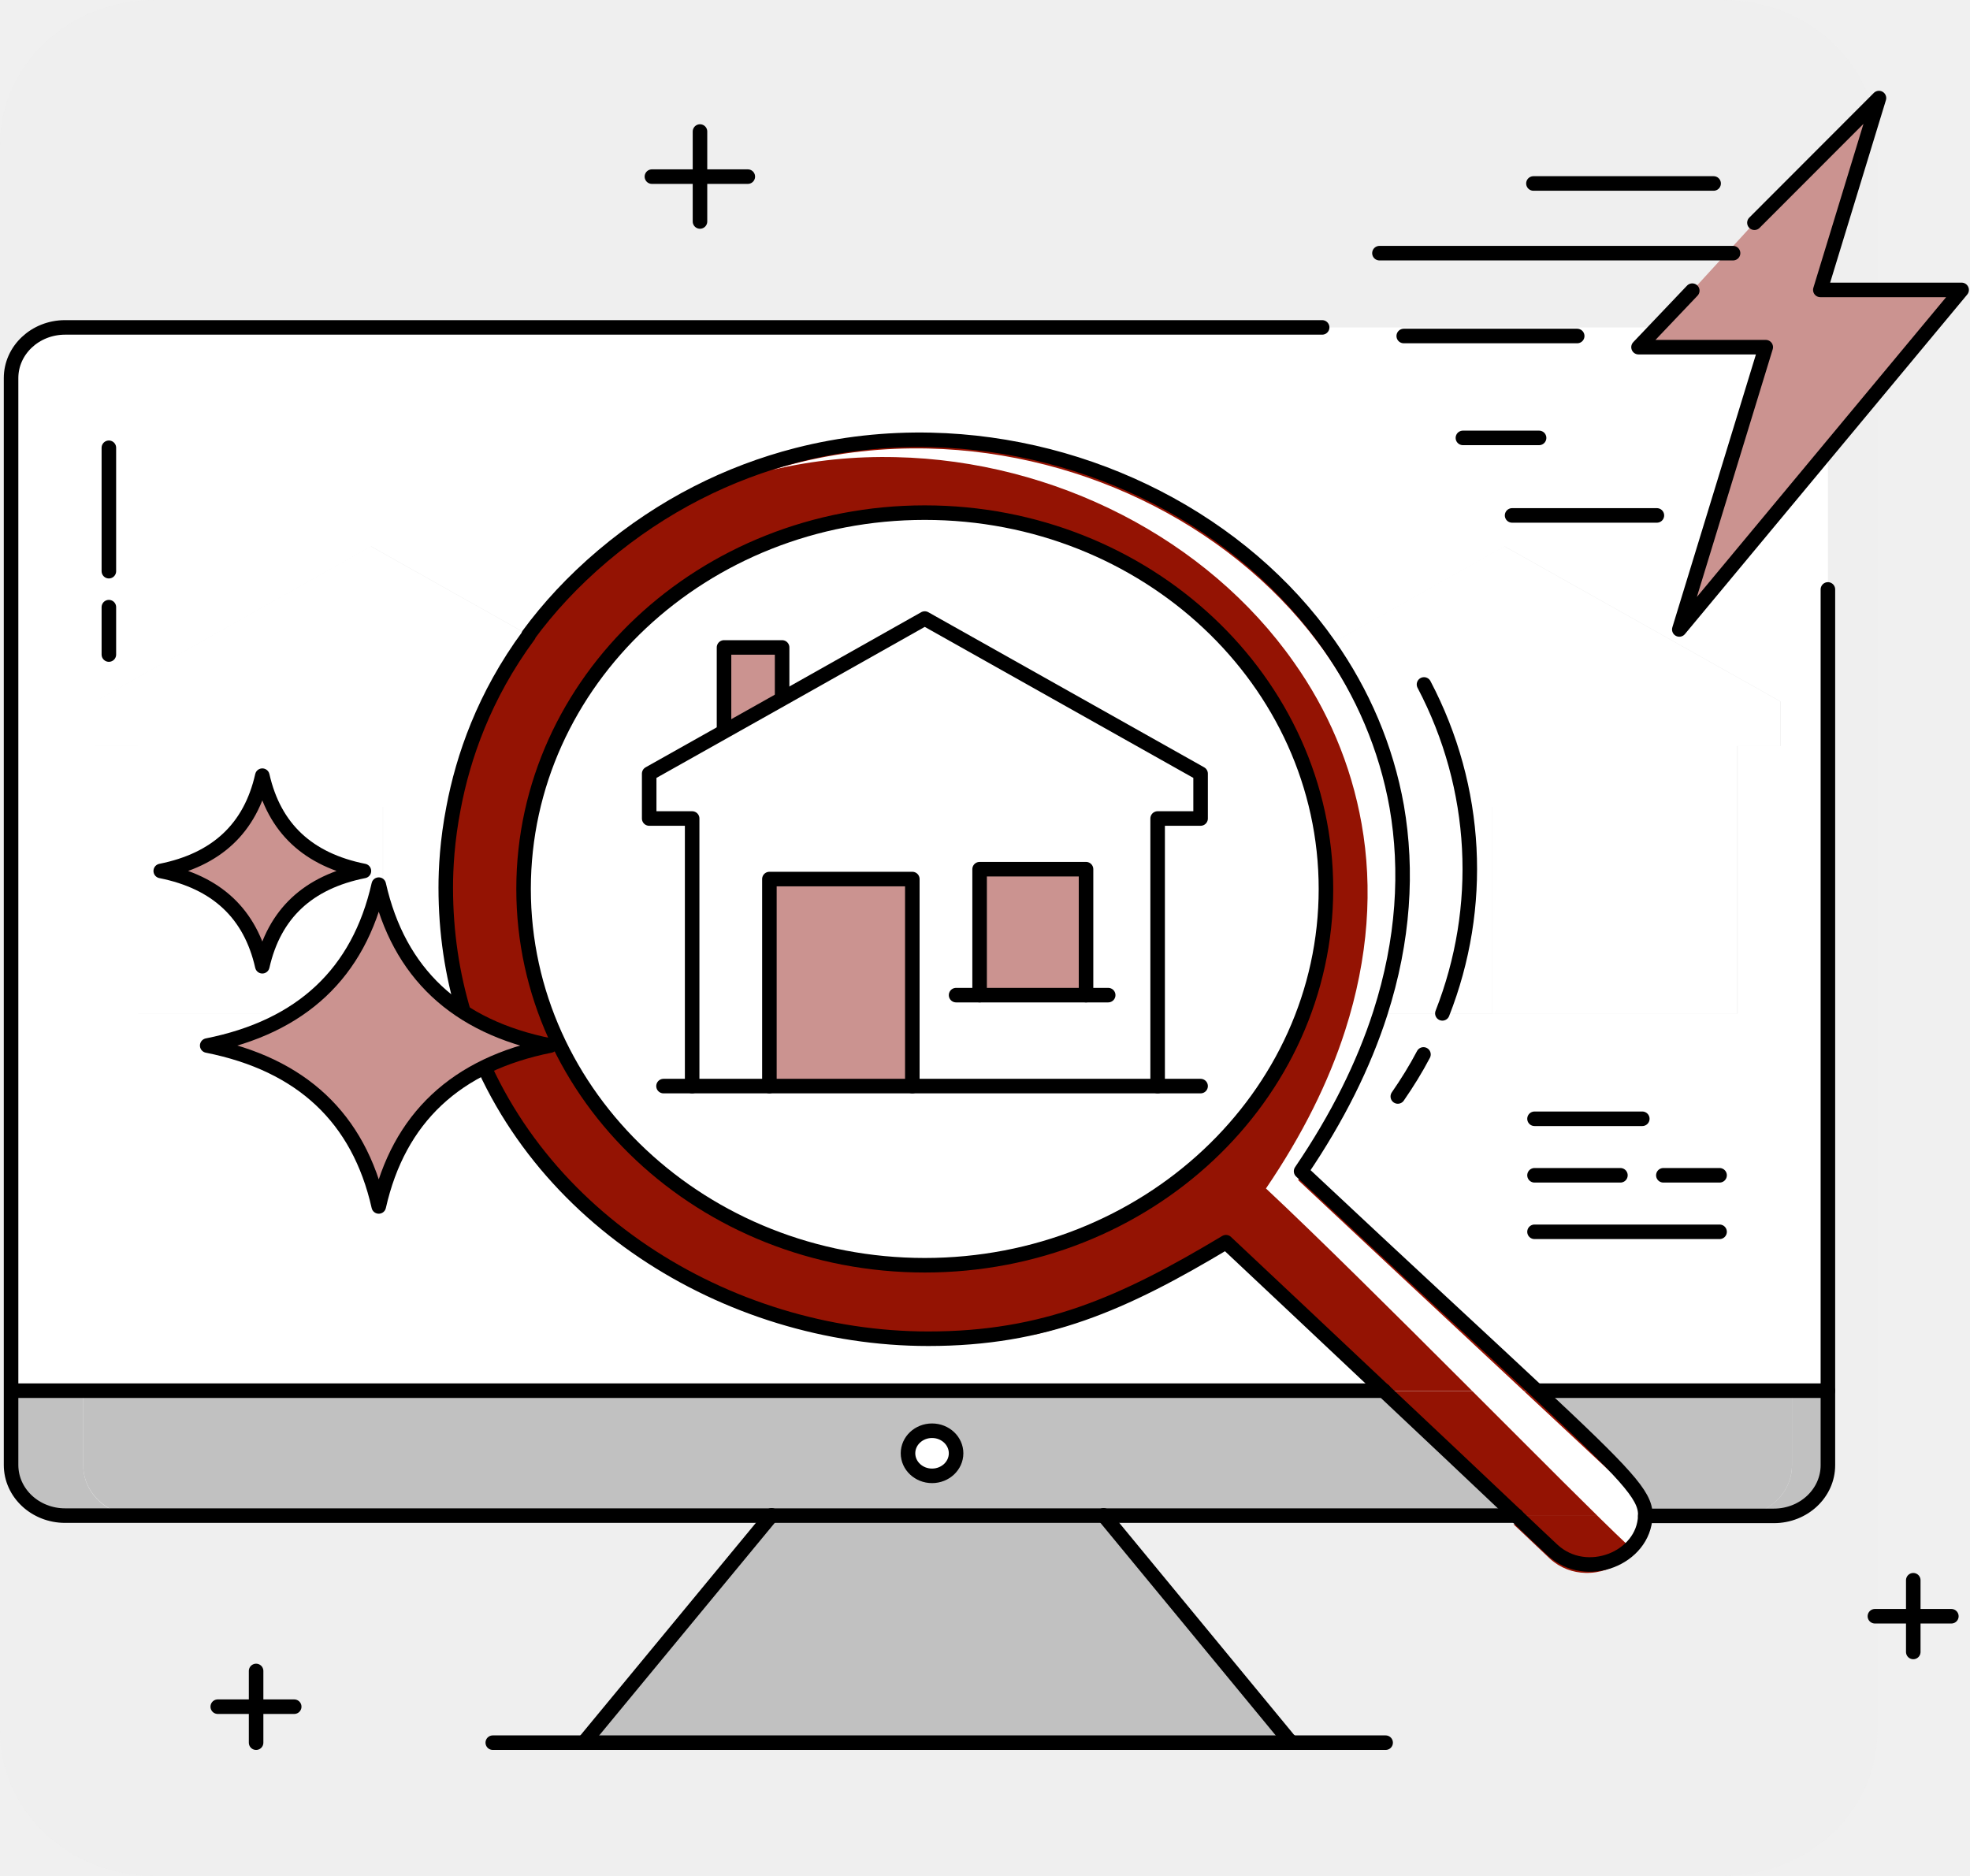
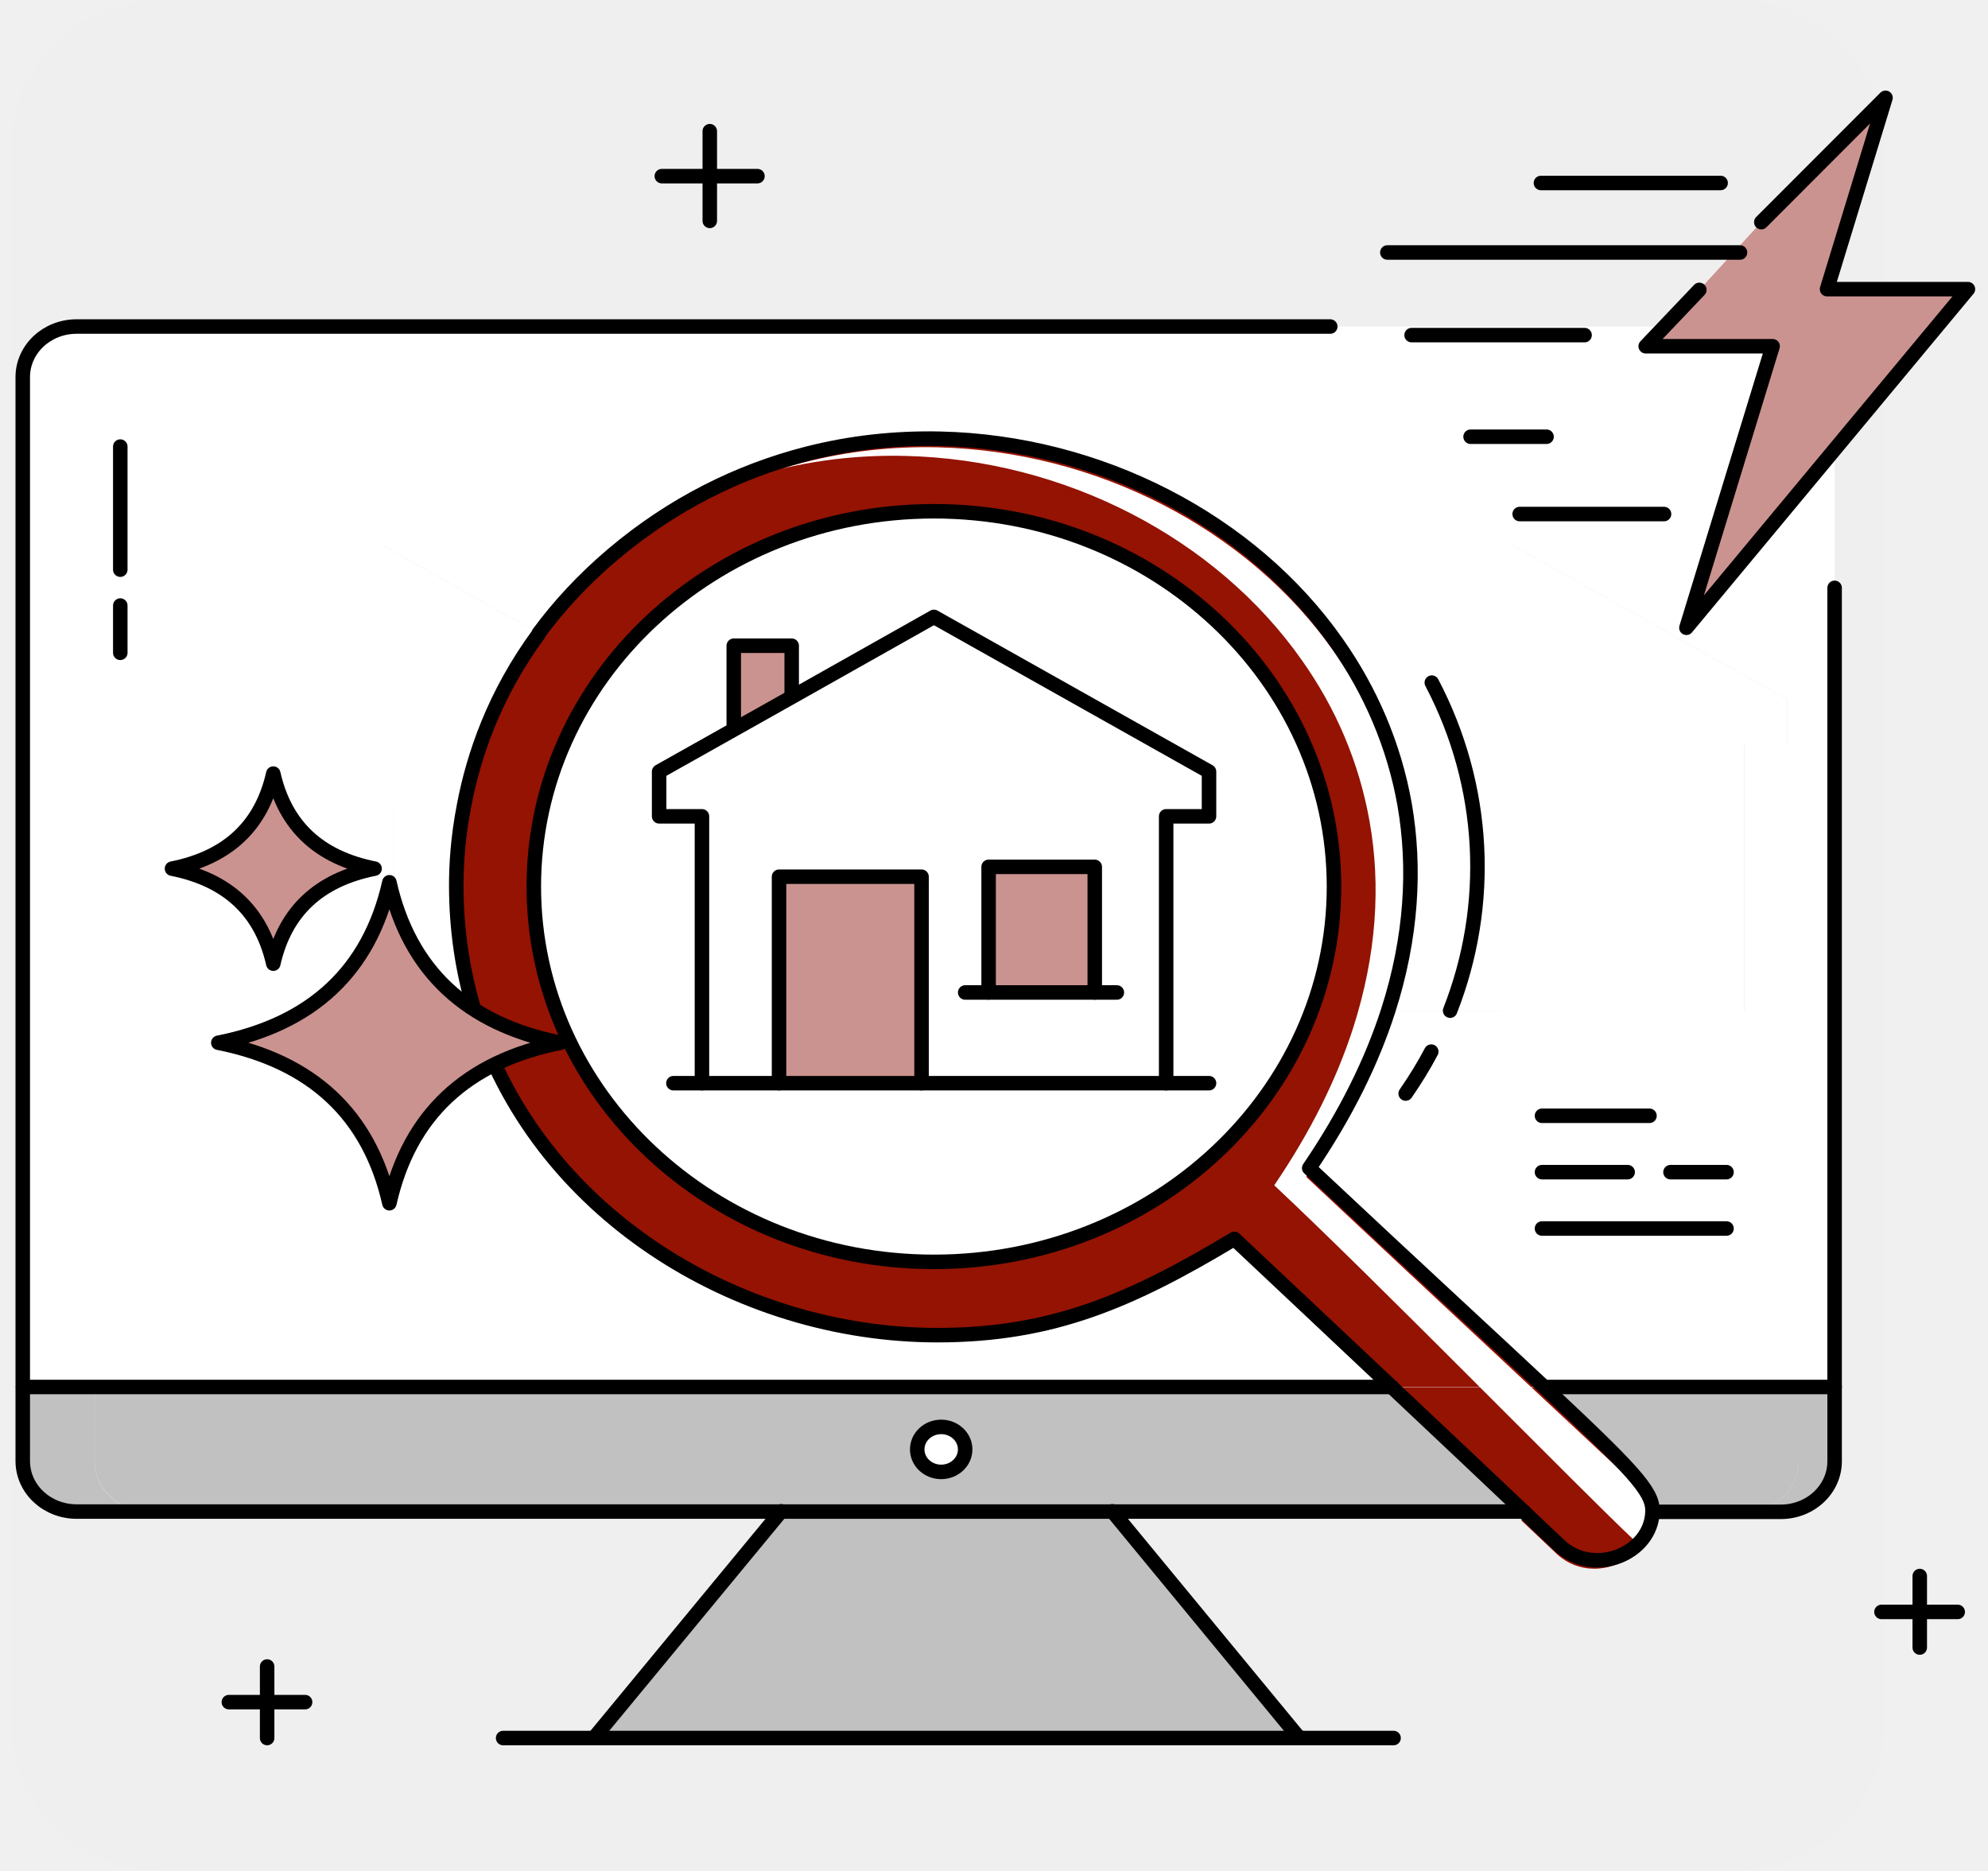
- <svg xmlns="http://www.w3.org/2000/svg" width="84" height="80" viewBox="0 0 84 80" fill="none">
+ <svg xmlns="http://www.w3.org/2000/svg" width="85" height="80" viewBox="0 0 85 80" fill="none">
  <g clip-path="url(#clip0_281_15302)">
-     <path opacity="0.5" d="M73.471 0H6.578C2.945 0 0 2.763 0 6.17V73.829C0 77.237 2.945 80 6.578 80H73.471C77.104 80 80.049 77.237 80.049 73.829V6.17C80.049 2.763 77.104 0 73.471 0Z" fill="#EDEDED" />
-     <path d="M47.069 64.633L54.936 74.175H28.211H25.009L32.888 64.633H47.069Z" fill="#C1C1C1" />
-     <path d="M77.941 59.306V62.483C77.941 63.672 76.915 64.644 75.637 64.644H74.105C75.372 64.644 76.409 63.682 76.409 62.483V59.306H77.941Z" fill="#C1C1C1" />
-     <path d="M75.637 13.973C76.904 13.973 77.941 14.934 77.941 16.134V59.316H65.534C63.322 57.252 60.12 54.302 55.489 49.958C57.056 47.656 58.162 45.409 58.864 43.226H74.093V31.814H75.925V29.912L64.163 23.299L56.687 27.502C53.001 22.24 46.504 18.911 39.719 18.76C37.818 18.717 35.895 18.922 34.005 19.408C31.102 20.154 28.28 21.548 25.735 23.698C24.444 24.79 23.396 25.925 22.555 27.081L15.828 23.299L4.066 29.912V31.814H5.898V43.226H19.813C22.405 51.806 31.033 57.08 39.604 57.08C44.557 57.08 47.921 55.599 52.298 52.962C54.164 54.713 56.595 57.004 59.037 59.306H0.484V16.123C0.484 14.934 1.509 13.962 2.788 13.962H75.648L75.637 13.973Z" fill="white" />
-     <path d="M65.534 59.306C69.324 62.85 70.165 63.758 70.165 64.579C70.165 64.601 70.165 64.622 70.165 64.644H64.67C62.965 63.034 60.996 61.164 59.026 59.316H65.546L65.534 59.306Z" fill="#941303" />
-     <path d="M66.49 33.975H66.295V39.346H66.49V33.975Z" fill="#CB9390" />
-     <path d="M65.534 59.306H76.409V62.483C76.409 63.672 75.383 64.644 74.105 64.644H70.153C70.153 64.644 70.153 64.601 70.153 64.579C70.153 63.758 69.324 62.85 65.523 59.306H65.534Z" fill="#C1C1C1" />
-     <path d="M64.659 64.633H70.154C70.096 66.438 67.642 67.421 66.202 66.092C65.719 65.638 65.2 65.152 64.659 64.633ZM22.325 37.909C22.325 46.77 29.985 53.956 39.431 53.956C48.877 53.956 56.538 46.77 56.538 37.909C56.538 29.048 48.877 21.861 39.431 21.861C29.985 21.861 22.325 29.048 22.325 37.909ZM55.478 49.947C60.109 54.291 63.322 57.242 65.523 59.306H59.003C56.561 57.004 54.13 54.713 52.264 52.962C47.886 55.588 44.523 57.08 39.569 57.08C30.999 57.08 22.371 51.806 19.779 43.226C19.272 41.551 18.996 39.757 18.996 37.844C18.996 37.034 19.053 35.845 19.33 34.429C19.733 32.3 20.62 29.674 22.532 27.081C23.373 25.935 24.421 24.79 25.712 23.698C28.257 21.548 31.079 20.154 33.982 19.408C35.872 18.922 37.795 18.717 39.696 18.76C46.481 18.911 52.978 22.24 56.664 27.502C58.093 29.534 59.106 31.868 59.556 34.397C60.028 37.12 59.855 40.092 58.853 43.215C58.15 45.398 57.044 47.645 55.478 49.947Z" fill="#941303" />
-     <path d="M50.766 53.686C48.347 55.145 46.228 56.248 43.993 56.939C46.423 56.388 48.612 55.372 51.066 53.956C50.962 53.87 50.87 53.773 50.778 53.686H50.766ZM64.532 65.001C64.659 65.12 64.797 65.249 64.924 65.368C65.327 65.746 65.707 66.114 66.076 66.46C66.525 66.87 67.066 67.065 67.608 67.076C68.806 67.108 69.992 66.243 70.027 65.001H64.532Z" fill="#941303" />
-     <path d="M70.015 64.007C70.257 64.763 70.015 65.368 69.359 65.844C67.17 63.801 58.346 54.767 53.98 50.682C55.547 48.38 56.653 46.133 57.355 43.95C58.358 40.827 58.542 37.855 58.058 35.132C57.609 32.592 56.607 30.269 55.167 28.237C51.48 22.985 44.983 19.646 38.199 19.495C36.448 19.452 34.685 19.625 32.946 20.035C33.245 19.938 33.556 19.851 33.856 19.776C35.745 19.29 37.669 19.084 39.569 19.127C46.354 19.279 52.851 22.607 56.538 27.87C57.966 29.912 58.98 32.236 59.429 34.775C59.901 37.498 59.728 40.47 58.726 43.593C58.024 45.776 56.918 48.024 55.351 50.325C59.982 54.67 67.804 61.953 70.004 64.017L70.015 64.007Z" fill="white" />
-     <path d="M43.348 53.87C42.057 54.162 40.71 54.324 39.316 54.324C29.87 54.324 22.209 47.138 22.209 38.266C22.209 31.177 27.117 25.157 33.913 23.029C35.618 22.499 37.427 22.207 39.316 22.207C48.762 22.207 56.434 29.393 56.434 38.266C56.434 45.83 50.858 52.173 43.348 53.87Z" fill="#941303" />
-     <path d="M56.422 38.266C56.422 45.83 50.847 52.173 43.336 53.87C42.046 54.162 40.698 54.324 39.304 54.324C29.858 54.324 22.198 47.138 22.198 38.266C22.198 31.177 27.105 25.157 33.902 23.029C35.607 22.499 37.415 22.207 39.304 22.207C48.75 22.207 56.422 29.393 56.422 38.266Z" fill="#941303" />
-     <path d="M59.556 34.397H63.622V43.215H58.853C59.855 40.092 60.039 37.12 59.556 34.397Z" fill="white" />
-     <path d="M56.664 27.502L64.14 23.299L75.902 29.912V31.814H74.07V43.226H63.622V34.408H59.556C59.106 31.868 58.104 29.545 56.664 27.513V27.502ZM29.513 46.316H49.372V34.905H51.204V33.003L39.443 26.389L33.372 29.804L33.349 29.772V27.61H30.872V31.09L30.93 31.177L27.681 33.003V34.905H29.513V46.316ZM39.431 21.861C48.877 21.861 56.538 29.048 56.538 37.909C56.538 46.77 48.877 53.956 39.431 53.956C29.985 53.956 22.325 46.77 22.325 37.909C22.325 29.048 29.985 21.861 39.431 21.861Z" fill="white" />
-     <path d="M41.77 42.437H46.308V37.066H41.77V42.437ZM51.193 32.992V34.894H49.361V46.306H38.901V37.487H32.796V46.306H29.501V34.894H27.67V32.992L30.918 31.166L33.36 29.793L39.431 26.378L51.193 32.992Z" fill="white" />
-     <path d="M39.742 62.937C40.307 62.937 40.767 62.504 40.767 61.975C40.767 61.445 40.307 61.013 39.742 61.013C39.178 61.013 38.717 61.445 38.717 61.975C38.717 62.504 39.178 62.937 39.742 62.937ZM59.014 59.306C60.984 61.164 62.954 63.023 64.659 64.633H5.852C4.585 64.633 3.548 63.672 3.548 62.472V59.295H59.014V59.306Z" fill="#C1C1C1" />
-     <path d="M46.308 37.066H41.77V42.437H46.308V37.066Z" fill="#CB9390" />
-     <path d="M39.742 62.937C40.308 62.937 40.767 62.506 40.767 61.975C40.767 61.444 40.308 61.013 39.742 61.013C39.176 61.013 38.717 61.444 38.717 61.975C38.717 62.506 39.176 62.937 39.742 62.937Z" fill="white" />
-     <path d="M38.913 37.487H32.807V46.306H38.913V37.487Z" fill="#CB9390" />
-     <path d="M33.349 29.772L33.372 29.793L30.93 31.166L30.872 31.09V27.61H33.349V29.772Z" fill="#CB9390" />
-     <path d="M22.532 27.081C20.631 29.674 19.733 32.3 19.33 34.429L19.191 34.408H16.323V43.226H5.875V31.814H4.043V29.912L15.805 23.299L22.532 27.081Z" fill="white" />
-     <path d="M19.007 37.833C19.007 39.746 19.284 41.54 19.79 43.215H16.335V34.397H19.203L19.341 34.419C19.065 35.834 19.007 37.023 19.007 37.833Z" fill="white" />
-     <path d="M3.548 62.483C3.548 63.672 4.573 64.644 5.852 64.644H2.787C1.52 64.644 0.484 63.682 0.484 62.483V59.306H3.548V62.483Z" fill="#C1C1C1" />
-     <path d="M77.941 25.136V62.483C77.941 63.672 76.915 64.644 75.637 64.644H70.154" stroke="black" stroke-width="0.62" stroke-linecap="round" stroke-linejoin="round" />
-     <path d="M64.659 64.633H2.776C1.509 64.633 0.472 63.672 0.472 62.472V16.123C0.472 14.934 1.498 13.962 2.776 13.962H56.376" stroke="black" stroke-width="0.62" stroke-linecap="round" stroke-linejoin="round" />
-     <path d="M65.534 59.306H76.409H77.941" stroke="black" stroke-width="0.62" stroke-linecap="round" stroke-linejoin="round" />
-     <path d="M0.484 59.306H3.548H59.014" stroke="black" stroke-width="0.62" stroke-linecap="round" stroke-linejoin="round" />
-     <path d="M32.9 64.622L32.888 64.633L25.009 74.175L24.963 74.229" stroke="black" stroke-width="0.62" stroke-linecap="round" stroke-linejoin="round" />
-     <path d="M47.057 64.622L47.069 64.633L54.936 74.175L54.994 74.229" stroke="black" stroke-width="0.62" stroke-linecap="round" stroke-linejoin="round" />
-     <path d="M22.325 37.909C22.325 46.77 29.985 53.956 39.431 53.956C48.877 53.956 56.538 46.77 56.538 37.909C56.538 29.048 48.877 21.861 39.431 21.861C29.985 21.861 22.325 29.048 22.325 37.909Z" stroke="black" stroke-width="0.62" stroke-linecap="round" stroke-linejoin="round" />
-     <path d="M22.532 27.081C23.373 25.935 24.421 24.79 25.711 23.698C28.257 21.548 31.079 20.154 33.982 19.408C35.872 18.922 37.795 18.717 39.696 18.76C46.481 18.911 52.978 22.24 56.664 27.502C58.093 29.534 59.106 31.868 59.556 34.397C60.028 37.12 59.855 40.092 58.853 43.215C58.15 45.398 57.044 47.645 55.478 49.947C60.109 54.291 63.322 57.242 65.523 59.306C69.313 62.85 70.154 63.758 70.154 64.579C70.154 64.601 70.154 64.622 70.154 64.644C70.096 66.449 67.642 67.432 66.202 66.103C65.719 65.649 65.2 65.163 64.659 64.644C62.954 63.034 60.984 61.164 59.014 59.316C56.572 57.015 54.142 54.724 52.275 52.973C47.898 55.599 44.534 57.09 39.581 57.09C31.01 57.09 22.382 51.817 19.79 43.236C19.284 41.562 19.007 39.768 19.007 37.855C19.007 37.044 19.065 35.856 19.341 34.44C19.744 32.311 20.631 29.685 22.544 27.092L22.532 27.081Z" stroke="black" stroke-width="0.62" stroke-linecap="round" stroke-linejoin="round" />
-     <path d="M29.513 46.316V34.905H27.681V32.992L30.93 31.166L33.372 29.793L39.431 26.378L51.193 32.992V34.905H49.361V46.316" stroke="black" stroke-width="0.62" stroke-linecap="round" stroke-linejoin="round" />
-     <path d="M32.807 46.316V37.487H38.901V46.316" stroke="black" stroke-width="0.62" stroke-linecap="round" stroke-linejoin="round" />
-     <path d="M41.77 42.437V37.066H46.308V42.437" stroke="black" stroke-width="0.62" stroke-linecap="round" stroke-linejoin="round" />
-     <path d="M40.767 42.437H41.77H46.308H47.253" stroke="black" stroke-width="0.62" stroke-linecap="round" stroke-linejoin="round" />
-     <path d="M30.872 31.09V27.61H33.349V29.772" stroke="black" stroke-width="0.62" stroke-linecap="round" stroke-linejoin="round" />
-     <path d="M28.292 46.316H29.513H32.807H38.901H49.361H51.193" stroke="black" stroke-width="0.62" stroke-linecap="round" stroke-linejoin="round" />
-     <path d="M39.742 62.937C40.308 62.937 40.767 62.506 40.767 61.975C40.767 61.444 40.308 61.013 39.742 61.013C39.176 61.013 38.717 61.444 38.717 61.975C38.717 62.506 39.176 62.937 39.742 62.937Z" stroke="black" stroke-width="0.62" stroke-linecap="round" stroke-linejoin="round" />
-     <path d="M81.581 67.389V70.447" stroke="black" stroke-width="0.62" stroke-linecap="round" stroke-linejoin="round" />
-     <path d="M83.205 68.924H79.945" stroke="black" stroke-width="0.62" stroke-linecap="round" stroke-linejoin="round" />
-     <path d="M10.92 71.258V74.316" stroke="black" stroke-width="0.62" stroke-linecap="round" stroke-linejoin="round" />
-     <path d="M12.545 72.781H9.285" stroke="black" stroke-width="0.62" stroke-linecap="round" stroke-linejoin="round" />
-     <path d="M29.847 5.609V9.445" stroke="black" stroke-width="0.62" stroke-linecap="round" stroke-linejoin="round" />
-     <path d="M31.886 7.532H27.797" stroke="black" stroke-width="0.62" stroke-linecap="round" stroke-linejoin="round" />
-     <path d="M4.642 25.892V27.913" stroke="black" stroke-width="0.62" stroke-linecap="round" stroke-linejoin="round" />
-     <path d="M4.642 19.095V24.358" stroke="black" stroke-width="0.62" stroke-linecap="round" stroke-linejoin="round" />
-     <path d="M21.012 74.316H59.083" stroke="black" stroke-width="0.62" stroke-linecap="round" stroke-linejoin="round" />
-     <path d="M15.517 37.142C13.132 37.617 11.692 38.968 11.185 41.205C10.679 38.968 9.239 37.617 6.854 37.142C9.239 36.666 10.679 35.315 11.185 33.078C11.692 35.315 13.132 36.666 15.517 37.142Z" fill="#CB9390" />
-     <path d="M23.465 44.587C19.445 45.387 17.003 47.678 16.15 51.449C15.298 47.678 12.856 45.387 8.835 44.587C12.856 43.788 15.298 41.497 16.15 37.725C17.003 41.497 19.445 43.788 23.465 44.587Z" fill="#CB9390" />
-     <path d="M74.808 9.499L80.118 4.182L77.618 12.363H83.643L71.605 26.843L75.291 14.805H69.866L72.158 12.395" fill="#CB9390" />
-     <path d="M74.808 9.499L80.118 4.182L77.618 12.363H83.643L71.605 26.843L75.291 14.805H69.866L72.158 12.395" stroke="black" stroke-width="0.62" stroke-linecap="round" stroke-linejoin="round" />
-     <path d="M73.897 10.796H58.819" stroke="black" stroke-width="0.62" stroke-linecap="round" stroke-linejoin="round" />
-     <path d="M73.068 7.824H65.385" stroke="black" stroke-width="0.62" stroke-linecap="round" stroke-linejoin="round" />
-     <path d="M67.251 14.329H59.855" stroke="black" stroke-width="0.62" stroke-linecap="round" stroke-linejoin="round" />
-     <path d="M65.626 18.674H62.378" stroke="black" stroke-width="0.62" stroke-linecap="round" stroke-linejoin="round" />
-     <path d="M70.649 21.98H64.475" stroke="black" stroke-width="0.62" stroke-linecap="round" stroke-linejoin="round" />
-     <path d="M15.517 37.142C13.132 37.617 11.692 38.968 11.185 41.205C10.679 38.968 9.239 37.617 6.854 37.142C9.239 36.666 10.679 35.315 11.185 33.078C11.692 35.315 13.132 36.666 15.517 37.142Z" stroke="black" stroke-width="0.62" stroke-linecap="round" stroke-linejoin="round" />
-     <path d="M23.465 44.587C19.445 45.387 17.003 47.678 16.15 51.449C15.298 47.678 12.856 45.387 8.835 44.587C12.856 43.788 15.298 41.497 16.15 37.725C17.003 41.497 19.445 43.788 23.465 44.587Z" stroke="black" stroke-width="0.62" stroke-linecap="round" stroke-linejoin="round" />
-     <path d="M60.696 44.966C60.374 45.581 60.005 46.176 59.602 46.759" stroke="black" stroke-width="0.62" stroke-linecap="round" stroke-linejoin="round" />
-     <path d="M60.719 29.188C63.046 33.619 63.276 38.698 61.502 43.215" stroke="black" stroke-width="0.62" stroke-linecap="round" stroke-linejoin="round" />
-     <path d="M65.431 47.71H70.027" stroke="black" stroke-width="0.62" stroke-linecap="round" stroke-linejoin="round" />
-     <path d="M70.925 50.12H73.322" stroke="black" stroke-width="0.62" stroke-linecap="round" stroke-linejoin="round" />
-     <path d="M65.431 50.12H69.094" stroke="black" stroke-width="0.62" stroke-linecap="round" stroke-linejoin="round" />
-     <path d="M65.431 52.53H73.322" stroke="black" stroke-width="0.62" stroke-linecap="round" stroke-linejoin="round" />
+     <path opacity="0.5" d="M73.971 0H7.078C3.445 0 0.5 2.763 0.5 6.17V73.829C0.5 77.237 3.445 80 7.078 80H73.971C77.604 80 80.549 77.237 80.549 73.829V6.17C80.549 2.763 77.604 0 73.971 0Z" fill="#EDEDED" />
+     <path d="M47.57 64.633L55.437 74.175H28.712H25.51L33.389 64.633H47.57Z" fill="#C1C1C1" />
+     <path d="M78.442 59.306V62.483C78.442 63.672 77.416 64.644 76.138 64.644H74.606C75.873 64.644 76.909 63.682 76.909 62.483V59.306H78.442Z" fill="#C1C1C1" />
+     <path d="M76.137 13.973C77.405 13.973 78.441 14.934 78.441 16.134V59.316H66.035C63.823 57.252 60.621 54.302 55.99 49.958C57.556 47.656 58.662 45.409 59.365 43.226H74.594V31.814H76.425V29.912L64.664 23.299L57.188 27.502C53.502 22.24 47.005 18.911 40.22 18.76C38.319 18.717 36.395 18.922 34.506 19.408C31.603 20.154 28.781 21.548 26.235 23.698C24.945 24.79 23.897 25.925 23.056 27.081L16.328 23.299L4.567 29.912V31.814H6.399V43.226H20.314C22.906 51.806 31.534 57.08 40.105 57.08C45.058 57.08 48.422 55.599 52.799 52.962C54.665 54.713 57.096 57.004 59.538 59.306H0.984V16.123C0.984 14.934 2.01 13.962 3.288 13.962H76.149L76.137 13.973Z" fill="white" />
+     <path d="M66.036 59.306C69.826 62.85 70.667 63.758 70.667 64.579C70.667 64.601 70.667 64.622 70.667 64.644H65.172C63.467 63.034 61.497 61.164 59.527 59.316H66.047L66.036 59.306Z" fill="#941303" />
+     <path d="M66.991 33.975H66.795V39.346H66.991V33.975Z" fill="#CB9390" />
+     <path d="M66.035 59.306H76.909V62.483C76.909 63.672 75.884 64.644 74.605 64.644H70.654C70.654 64.644 70.654 64.601 70.654 64.579C70.654 63.758 69.825 62.85 66.023 59.306H66.035Z" fill="#C1C1C1" />
+     <path d="M65.159 64.633H70.654C70.597 66.438 68.143 67.421 66.703 66.092C66.219 65.638 65.701 65.152 65.159 64.633ZM22.825 37.909C22.825 46.77 30.486 53.957 39.932 53.957C49.378 53.957 57.038 46.77 57.038 37.909C57.038 29.048 49.378 21.861 39.932 21.861C30.486 21.861 22.825 29.048 22.825 37.909ZM55.978 49.947C60.609 54.292 63.823 57.242 66.023 59.306H59.503C57.061 57.004 54.63 54.713 52.764 52.962C48.387 55.588 45.023 57.08 40.07 57.08C31.499 57.08 22.871 51.806 20.279 43.226C19.773 41.551 19.496 39.757 19.496 37.844C19.496 37.034 19.554 35.845 19.83 34.429C20.233 32.3 21.12 29.674 23.033 27.081C23.873 25.936 24.922 24.79 26.212 23.699C28.758 21.548 31.58 20.154 34.483 19.408C36.372 18.922 38.296 18.717 40.197 18.76C46.982 18.911 53.478 22.24 57.165 27.502C58.593 29.534 59.607 31.868 60.056 34.397C60.529 37.12 60.356 40.092 59.353 43.215C58.651 45.398 57.545 47.646 55.978 49.947Z" fill="#941303" />
+     <path d="M51.268 53.686C48.849 55.145 46.729 56.248 44.494 56.939C46.925 56.388 49.114 55.372 51.567 53.957C51.463 53.87 51.371 53.773 51.279 53.686H51.268ZM65.033 65.001C65.16 65.12 65.298 65.249 65.425 65.368C65.828 65.746 66.208 66.114 66.577 66.46C67.026 66.87 67.568 67.065 68.109 67.076C69.307 67.108 70.494 66.243 70.528 65.001H65.033Z" fill="#941303" />
+     <path d="M70.517 64.007C70.759 64.763 70.517 65.368 69.86 65.844C67.672 63.801 58.848 54.767 54.482 50.682C56.048 48.38 57.154 46.133 57.857 43.95C58.859 40.827 59.044 37.855 58.56 35.132C58.111 32.592 57.108 30.269 55.668 28.237C51.982 22.985 45.485 19.646 38.7 19.495C36.949 19.452 35.187 19.625 33.447 20.035C33.747 19.938 34.058 19.852 34.357 19.776C36.246 19.29 38.17 19.084 40.071 19.127C46.856 19.279 53.353 22.607 57.039 27.87C58.468 29.912 59.481 32.236 59.931 34.775C60.403 37.498 60.23 40.47 59.228 43.593C58.525 45.776 57.419 48.024 55.853 50.326C60.483 54.67 68.305 61.953 70.505 64.017L70.517 64.007Z" fill="white" />
+     <path d="M43.849 53.87C42.559 54.162 41.211 54.324 39.817 54.324C30.371 54.324 22.711 47.138 22.711 38.266C22.711 31.177 27.618 25.157 34.415 23.029C36.12 22.499 37.928 22.207 39.817 22.207C49.263 22.207 56.935 29.394 56.935 38.266C56.935 45.83 51.36 52.173 43.849 53.87Z" fill="#941303" />
+     <path d="M56.924 38.266C56.924 45.83 51.348 52.173 43.837 53.87C42.547 54.162 41.2 54.324 39.806 54.324C30.36 54.324 22.699 47.138 22.699 38.266C22.699 31.177 27.607 25.157 34.403 23.029C36.108 22.499 37.916 22.207 39.806 22.207C49.252 22.207 56.924 29.394 56.924 38.266Z" fill="#941303" />
+     <path d="M60.056 34.397H64.123V43.215H59.353C60.356 40.092 60.54 37.12 60.056 34.397Z" fill="white" />
+     <path d="M57.166 27.502L64.642 23.299L76.403 29.912V31.814H74.572V43.226H64.124V34.408H60.057C59.608 31.868 58.606 29.545 57.166 27.513V27.502ZM30.014 46.316H49.874V34.905H51.706V33.003L39.944 26.389L33.873 29.804L33.85 29.772V27.61H31.374V31.09L31.431 31.177L28.183 33.003V34.905H30.014V46.316ZM39.933 21.861C49.379 21.861 57.039 29.048 57.039 37.909C57.039 46.77 49.379 53.957 39.933 53.957C30.487 53.957 22.826 46.77 22.826 37.909C22.826 29.048 30.487 21.861 39.933 21.861Z" fill="white" />
+     <path d="M42.27 42.437H46.808V37.066H42.27V42.437ZM51.693 32.992V34.894H49.861V46.306H39.401V37.487H33.296V46.306H30.002V34.894H28.17V32.992L31.418 31.166L33.861 29.793L39.931 26.378L51.693 32.992Z" fill="white" />
+     <path d="M40.243 62.937C40.807 62.937 41.268 62.504 41.268 61.975C41.268 61.445 40.807 61.013 40.243 61.013C39.679 61.013 39.218 61.445 39.218 61.975C39.218 62.504 39.679 62.937 40.243 62.937ZM59.515 59.306C61.485 61.164 63.455 63.023 65.16 64.633H6.353C5.086 64.633 4.049 63.672 4.049 62.472V59.295H59.515V59.306Z" fill="#C1C1C1" />
+     <path d="M46.808 37.066H42.27V42.437H46.808V37.066Z" fill="#CB9390" />
+     <path d="M40.244 62.937C40.81 62.937 41.269 62.506 41.269 61.975C41.269 61.444 40.81 61.013 40.244 61.013C39.678 61.013 39.219 61.444 39.219 61.975C39.219 62.506 39.678 62.937 40.244 62.937Z" fill="white" />
+     <path d="M39.414 37.487H33.309V46.306H39.414V37.487Z" fill="#CB9390" />
+     <path d="M33.85 29.772L33.873 29.793L31.431 31.166L31.373 31.09V27.61H33.85V29.772Z" fill="#CB9390" />
+     <path d="M23.034 27.081C21.133 29.674 20.234 32.3 19.831 34.429L19.693 34.408H16.825V43.226H6.377V31.814H4.545V29.912L16.306 23.299L23.034 27.081Z" fill="white" />
+     <path d="M19.509 37.833C19.509 39.746 19.785 41.54 20.292 43.215H16.836V34.397H19.704L19.843 34.419C19.566 35.834 19.509 37.023 19.509 37.833Z" fill="white" />
+     <path d="M4.049 62.483C4.049 63.672 5.074 64.644 6.352 64.644H3.288C2.021 64.644 0.984 63.682 0.984 62.483V59.306H4.049V62.483Z" fill="#C1C1C1" />
+     <path d="M78.442 25.136V62.483C78.442 63.672 77.416 64.644 76.138 64.644H70.654" stroke="black" stroke-width="0.62" stroke-linecap="round" stroke-linejoin="round" />
+     <path d="M65.159 64.633H3.277C2.009 64.633 0.973 63.672 0.973 62.472V16.123C0.973 14.934 1.998 13.962 3.277 13.962H56.877" stroke="black" stroke-width="0.62" stroke-linecap="round" stroke-linejoin="round" />
+     <path d="M66.035 59.306H76.909H78.442" stroke="black" stroke-width="0.62" stroke-linecap="round" stroke-linejoin="round" />
+     <path d="M0.984 59.306H4.049H59.515" stroke="black" stroke-width="0.62" stroke-linecap="round" stroke-linejoin="round" />
+     <path d="M33.4 64.622L33.388 64.633L25.509 74.175L25.463 74.229" stroke="black" stroke-width="0.62" stroke-linecap="round" stroke-linejoin="round" />
+     <path d="M47.557 64.622L47.568 64.633L55.436 74.175L55.494 74.229" stroke="black" stroke-width="0.62" stroke-linecap="round" stroke-linejoin="round" />
+     <path d="M22.824 37.909C22.824 46.77 30.485 53.956 39.931 53.956C49.377 53.956 57.037 46.77 57.037 37.909C57.037 29.048 49.377 21.861 39.931 21.861C30.485 21.861 22.824 29.048 22.824 37.909Z" stroke="black" stroke-width="0.62" stroke-linecap="round" stroke-linejoin="round" />
+     <path d="M23.033 27.081C23.874 25.936 24.922 24.79 26.212 23.698C28.758 21.548 31.58 20.154 34.483 19.408C36.372 18.922 38.296 18.717 40.197 18.76C46.982 18.911 53.479 22.24 57.165 27.502C58.593 29.534 59.607 31.868 60.056 34.397C60.529 37.12 60.356 40.092 59.354 43.215C58.651 45.398 57.545 47.646 55.978 49.947C60.609 54.292 63.823 57.242 66.023 59.306C69.813 62.85 70.654 63.758 70.654 64.579C70.654 64.601 70.654 64.623 70.654 64.644C70.597 66.449 68.143 67.432 66.703 66.103C66.219 65.649 65.701 65.163 65.159 64.644C63.455 63.034 61.485 61.164 59.515 59.316C57.073 57.015 54.642 54.724 52.776 52.973C48.399 55.599 45.035 57.09 40.082 57.09C31.511 57.09 22.883 51.817 20.291 43.237C19.784 41.562 19.508 39.768 19.508 37.855C19.508 37.044 19.565 35.856 19.842 34.44C20.245 32.311 21.132 29.685 23.044 27.092L23.033 27.081Z" stroke="black" stroke-width="0.62" stroke-linecap="round" stroke-linejoin="round" />
+     <path d="M30.013 46.316V34.905H28.182V32.992L31.43 31.166L33.872 29.793L39.931 26.378L51.693 32.992V34.905H49.861V46.316" stroke="black" stroke-width="0.62" stroke-linecap="round" stroke-linejoin="round" />
+     <path d="M33.309 46.316V37.487H39.402V46.316" stroke="black" stroke-width="0.62" stroke-linecap="round" stroke-linejoin="round" />
+     <path d="M42.27 42.437V37.066H46.808V42.437" stroke="black" stroke-width="0.62" stroke-linecap="round" stroke-linejoin="round" />
+     <path d="M41.268 42.437H42.27H46.808H47.753" stroke="black" stroke-width="0.62" stroke-linecap="round" stroke-linejoin="round" />
+     <path d="M31.373 31.09V27.61H33.85V29.772" stroke="black" stroke-width="0.62" stroke-linecap="round" stroke-linejoin="round" />
+     <path d="M28.793 46.316H30.014H33.309H39.402H49.862H51.694" stroke="black" stroke-width="0.62" stroke-linecap="round" stroke-linejoin="round" />
+     <path d="M40.242 62.937C40.808 62.937 41.267 62.506 41.267 61.975C41.267 61.444 40.808 61.013 40.242 61.013C39.676 61.013 39.217 61.444 39.217 61.975C39.217 62.506 39.676 62.937 40.242 62.937Z" stroke="black" stroke-width="0.62" stroke-linecap="round" stroke-linejoin="round" />
+     <path d="M82.082 67.389V70.447" stroke="black" stroke-width="0.62" stroke-linecap="round" stroke-linejoin="round" />
+     <path d="M83.705 68.924H80.445" stroke="black" stroke-width="0.62" stroke-linecap="round" stroke-linejoin="round" />
+     <path d="M11.422 71.258V74.316" stroke="black" stroke-width="0.62" stroke-linecap="round" stroke-linejoin="round" />
+     <path d="M13.045 72.781H9.785" stroke="black" stroke-width="0.62" stroke-linecap="round" stroke-linejoin="round" />
+     <path d="M30.348 5.609V9.445" stroke="black" stroke-width="0.62" stroke-linecap="round" stroke-linejoin="round" />
+     <path d="M32.386 7.532H28.297" stroke="black" stroke-width="0.62" stroke-linecap="round" stroke-linejoin="round" />
+     <path d="M5.143 25.892V27.913" stroke="black" stroke-width="0.62" stroke-linecap="round" stroke-linejoin="round" />
+     <path d="M5.143 19.095V24.358" stroke="black" stroke-width="0.62" stroke-linecap="round" stroke-linejoin="round" />
+     <path d="M21.512 74.316H59.584" stroke="black" stroke-width="0.62" stroke-linecap="round" stroke-linejoin="round" />
+     <path d="M16.016 37.142C13.632 37.617 12.192 38.968 11.685 41.205C11.178 38.968 9.738 37.617 7.354 37.142C9.738 36.666 11.178 35.315 11.685 33.078C12.192 35.315 13.632 36.666 16.016 37.142Z" fill="#CB9390" />
+     <path d="M23.964 44.587C19.943 45.387 17.501 47.678 16.649 51.449C15.796 47.678 13.354 45.387 9.334 44.587C13.354 43.788 15.796 41.497 16.649 37.725C17.501 41.497 19.943 43.788 23.964 44.587Z" fill="#CB9390" />
+     <path d="M75.307 9.499L80.618 4.182L78.118 12.363H84.142L72.105 26.843L75.791 14.805H70.365L72.658 12.395" fill="#CB9390" />
+     <path d="M75.307 9.499L80.618 4.182L78.118 12.363H84.142L72.105 26.843L75.791 14.805H70.365L72.658 12.395" stroke="black" stroke-width="0.62" stroke-linecap="round" stroke-linejoin="round" />
+     <path d="M74.397 10.796H59.318" stroke="black" stroke-width="0.62" stroke-linecap="round" stroke-linejoin="round" />
+     <path d="M73.568 7.824H65.885" stroke="black" stroke-width="0.62" stroke-linecap="round" stroke-linejoin="round" />
+     <path d="M67.751 14.329H60.355" stroke="black" stroke-width="0.62" stroke-linecap="round" stroke-linejoin="round" />
+     <path d="M66.125 18.674H62.877" stroke="black" stroke-width="0.62" stroke-linecap="round" stroke-linejoin="round" />
+     <path d="M71.149 21.98H64.975" stroke="black" stroke-width="0.62" stroke-linecap="round" stroke-linejoin="round" />
+     <path d="M16.016 37.142C13.632 37.617 12.192 38.968 11.685 41.205C11.178 38.968 9.738 37.617 7.354 37.142C9.738 36.666 11.178 35.315 11.685 33.078C12.192 35.315 13.632 36.666 16.016 37.142Z" stroke="black" stroke-width="0.62" stroke-linecap="round" stroke-linejoin="round" />
+     <path d="M23.964 44.587C19.943 45.387 17.501 47.678 16.649 51.449C15.796 47.678 13.354 45.387 9.334 44.587C13.354 43.788 15.796 41.497 16.649 37.725C17.501 41.497 19.943 43.788 23.964 44.587Z" stroke="black" stroke-width="0.62" stroke-linecap="round" stroke-linejoin="round" />
+     <path d="M61.196 44.966C60.873 45.581 60.505 46.176 60.102 46.759" stroke="black" stroke-width="0.62" stroke-linecap="round" stroke-linejoin="round" />
+     <path d="M61.219 29.188C63.546 33.619 63.776 38.698 62.002 43.215" stroke="black" stroke-width="0.62" stroke-linecap="round" stroke-linejoin="round" />
+     <path d="M65.93 47.71H70.526" stroke="black" stroke-width="0.62" stroke-linecap="round" stroke-linejoin="round" />
+     <path d="M71.424 50.12H73.82" stroke="black" stroke-width="0.62" stroke-linecap="round" stroke-linejoin="round" />
+     <path d="M65.93 50.12H69.593" stroke="black" stroke-width="0.62" stroke-linecap="round" stroke-linejoin="round" />
+     <path d="M65.93 52.53H73.82" stroke="black" stroke-width="0.62" stroke-linecap="round" stroke-linejoin="round" />
  </g>
  <defs>
    <clipPath id="clip0_281_15302">
-       <rect width="84" height="80" fill="white" />
+       <rect width="84" height="80" fill="white" transform="translate(0.5)" />
    </clipPath>
  </defs>
</svg>
